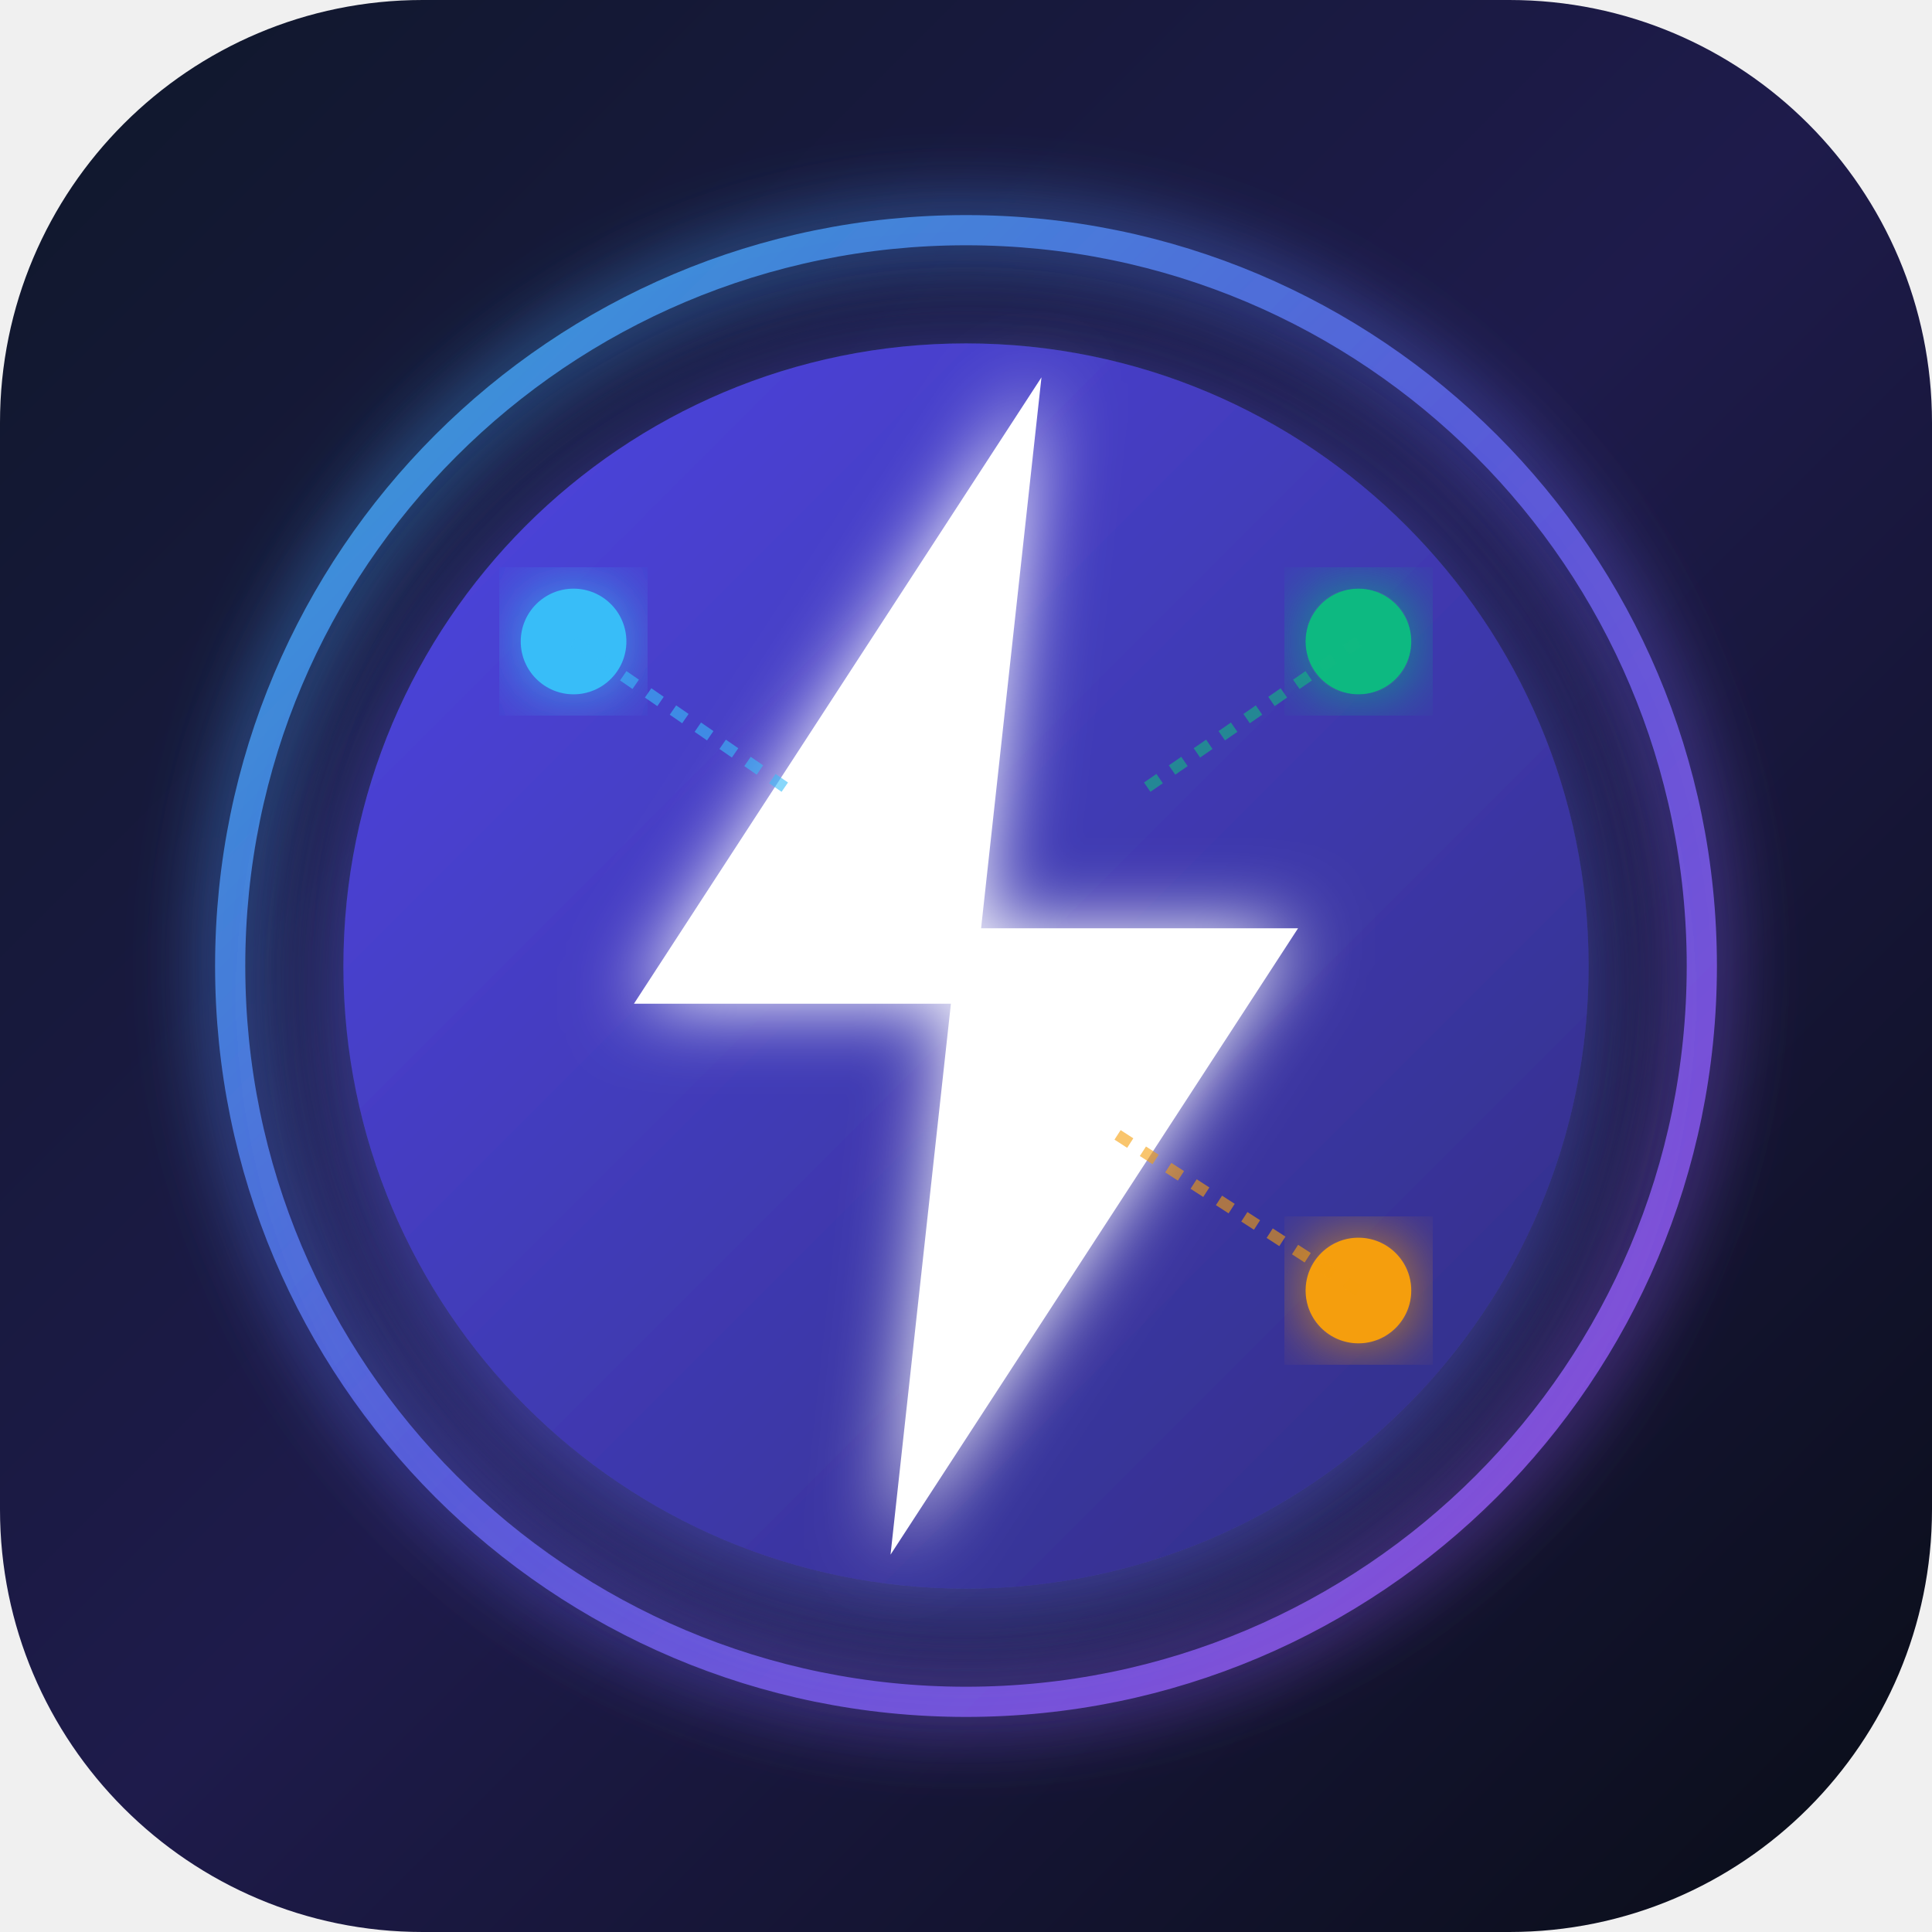
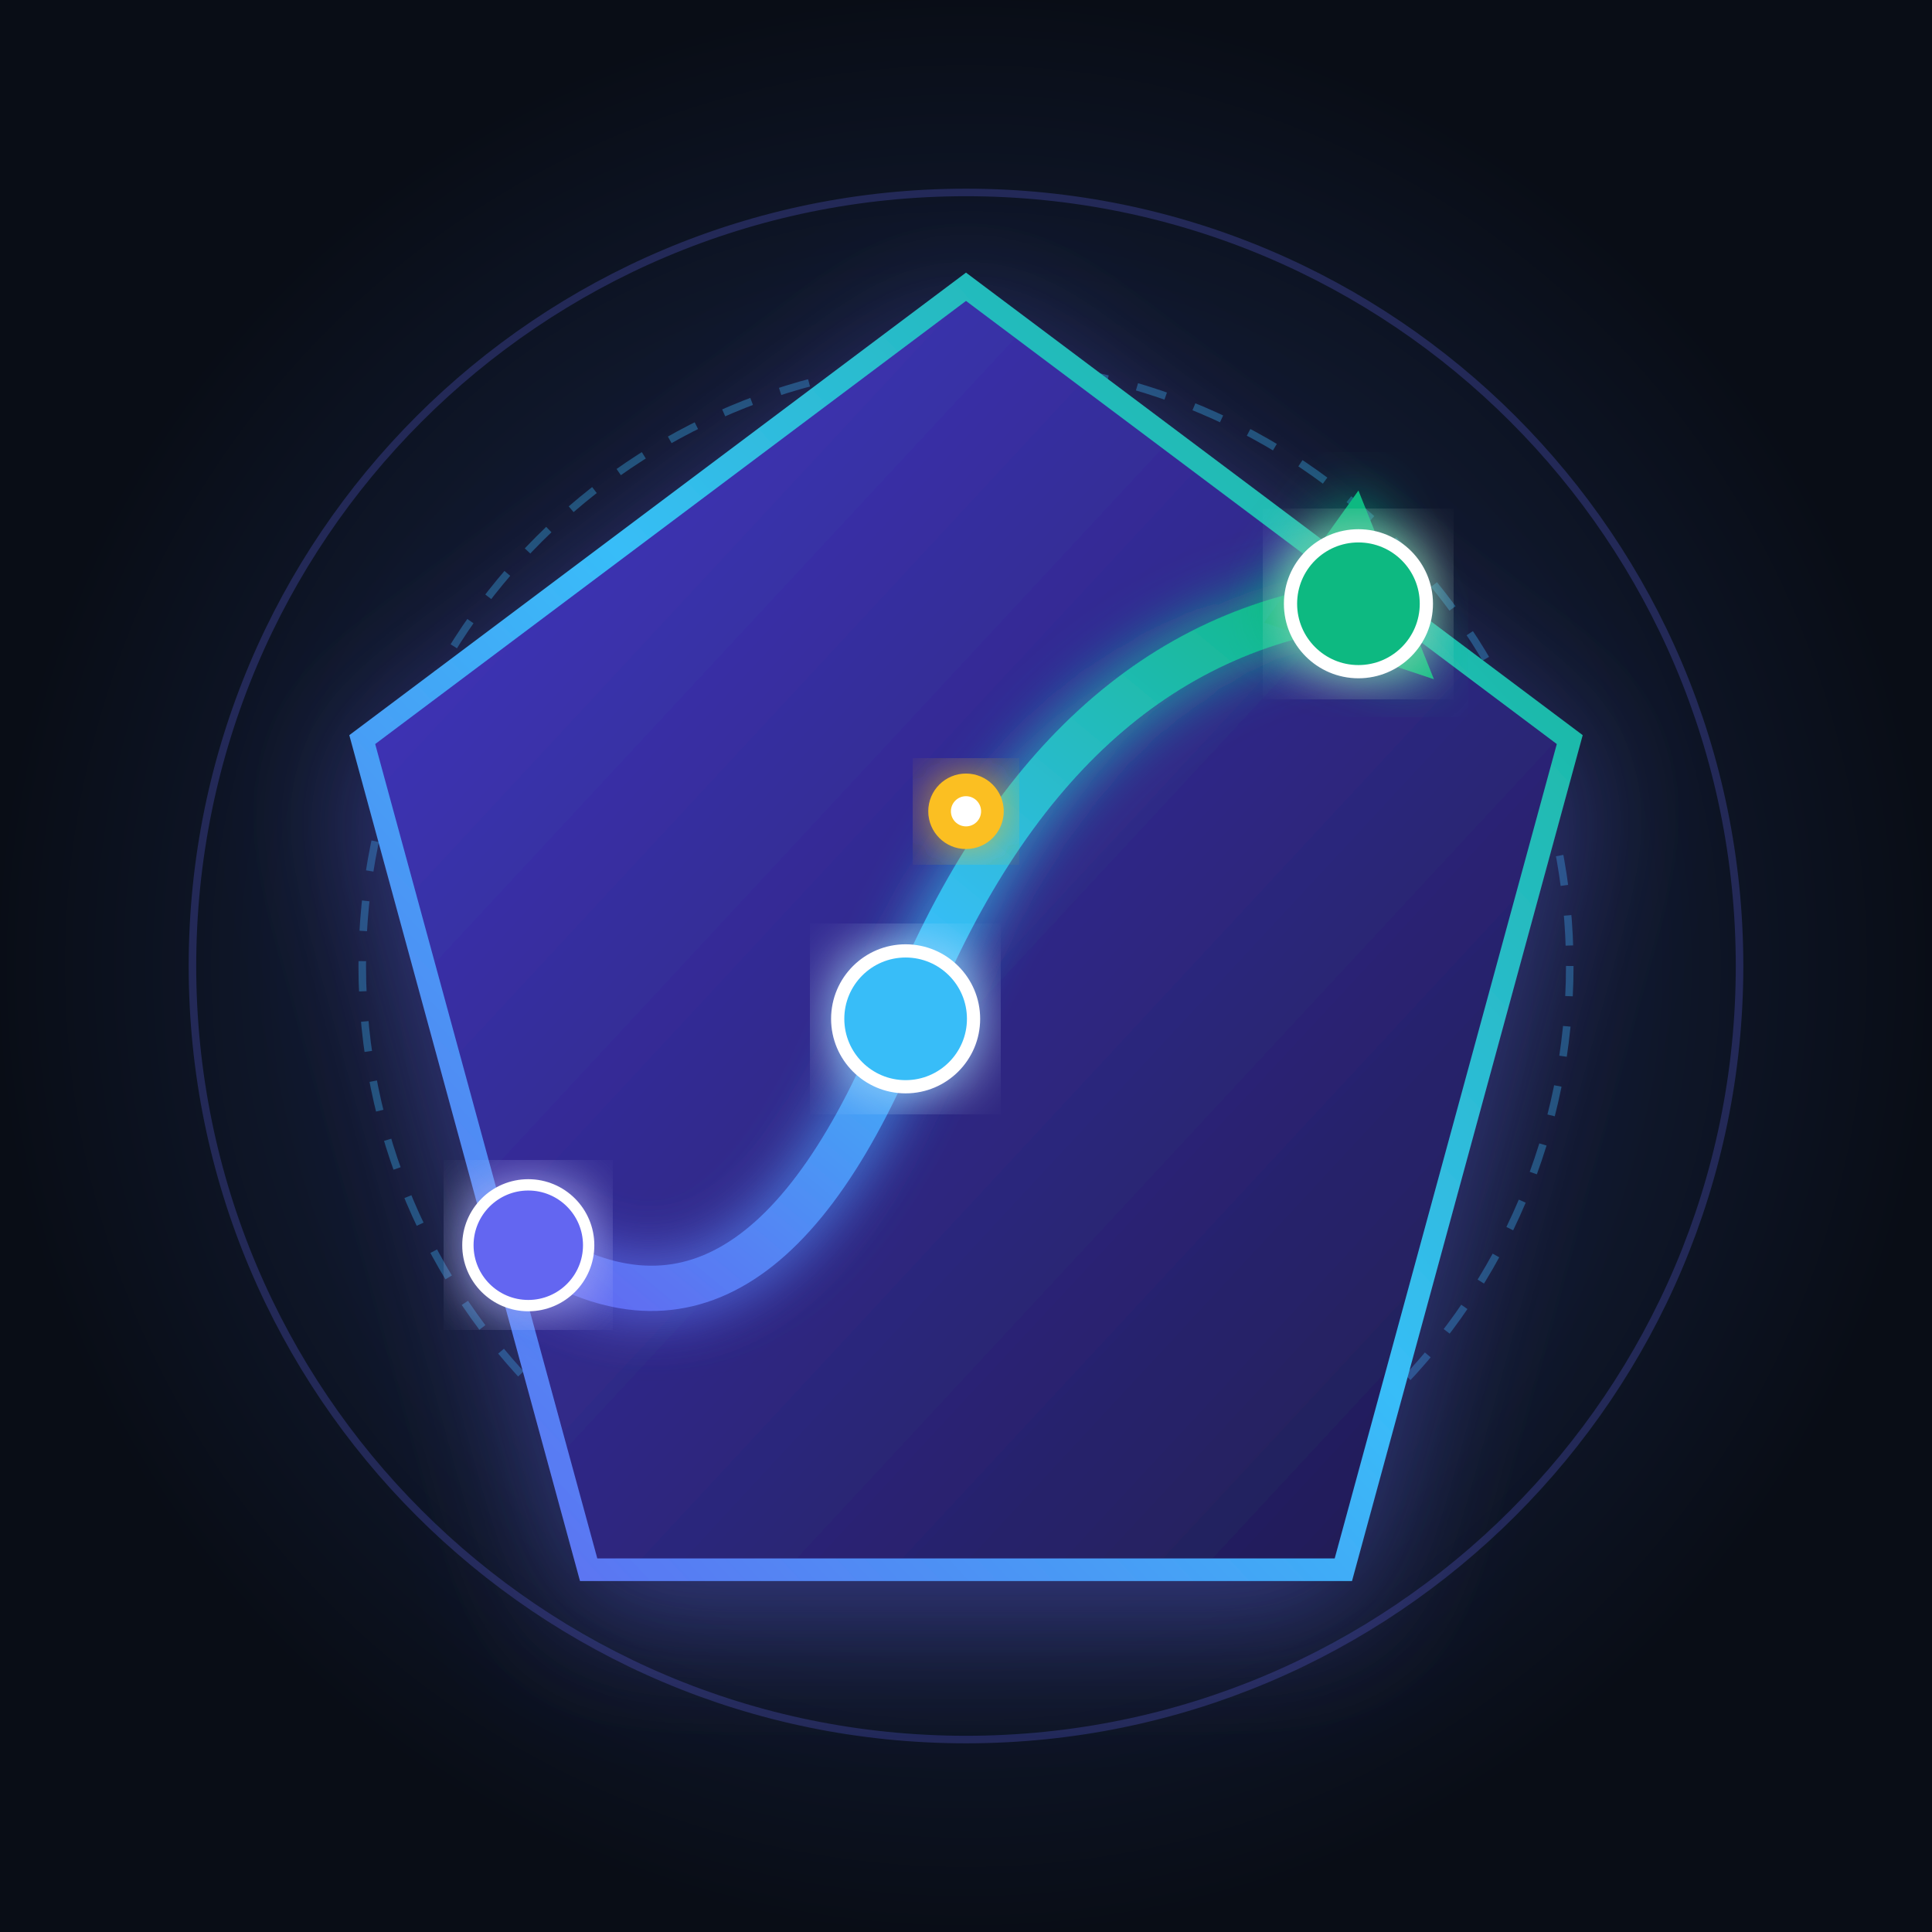
<svg xmlns="http://www.w3.org/2000/svg" viewBox="0 0 512 512" width="512" height="512">
  <defs>
-     <linearGradient id="bgGrad" x1="0%" y1="0%" x2="100%" y2="100%">
-       <stop offset="0%" stop-color="#0f172a" />
-       <stop offset="50%" stop-color="#1e1b4b" />
+     <radialGradient id="bgGlow" cx="50%" cy="50%" r="50%">
+       <stop offset="0%" stop-color="#1e1b4b" />
+       <stop offset="70%" stop-color="#0f172a" />
      <stop offset="100%" stop-color="#090d16" />
+     </radialGradient>
+     <linearGradient id="waveGrad" x1="0%" y1="100%" x2="100%" y2="0%">
+       <stop offset="0%" stop-color="#6366f1" />
+       <stop offset="50%" stop-color="#38bdf8" />
+       <stop offset="100%" stop-color="#10b981" />
    </linearGradient>
-     <linearGradient id="ringGrad" x1="0%" y1="0%" x2="100%" y2="100%">
-       <stop offset="0%" stop-color="#38bdf8" />
-       <stop offset="50%" stop-color="#6366f1" />
-       <stop offset="100%" stop-color="#a855f7" />
+     <linearGradient id="shieldGrad" x1="0%" y1="0%" x2="100%" y2="100%">
+       <stop offset="0%" stop-color="#4338ca" />
+       <stop offset="100%" stop-color="#1e1b4b" />
    </linearGradient>
-     <linearGradient id="coreGrad" x1="0%" y1="0%" x2="100%" y2="100%">
-       <stop offset="0%" stop-color="#4f46e5" />
-       <stop offset="100%" stop-color="#312e81" />
-     </linearGradient>
-     <filter id="glow" x="-20%" y="-20%" width="140%" height="140%">
-       <feGaussianBlur stdDeviation="10" result="blur" />
+     <filter id="neonGlow" x="-20%" y="-20%" width="140%" height="140%">
+       <feGaussianBlur stdDeviation="8" result="blur" />
      <feComposite in="SourceGraphic" in2="blur" operator="over" />
    </filter>
-     <filter id="coreGlow" x="-30%" y="-30%" width="160%" height="160%">
-       <feDropShadow dx="0" dy="8" stdDeviation="16" flood-color="#6366f1" flood-opacity="0.6" />
+     <filter id="softGlow" x="-30%" y="-30%" width="160%" height="160%">
+       <feDropShadow dx="0" dy="10" stdDeviation="18" flood-color="#6366f1" flood-opacity="0.45" />
    </filter>
  </defs>
-   <rect width="512" height="512" rx="112" fill="url(#bgGrad)" />
-   <circle cx="256" cy="256" r="195" fill="none" stroke="url(#ringGrad)" stroke-width="8" opacity="0.85" filter="url(#glow)" />
-   <circle cx="256" cy="256" r="165" fill="url(#coreGrad)" filter="url(#coreGlow)" />
-   <path d="M276 100 L168 266 L252 266 L236 412 L344 246 L260 246 Z" fill="#ffffff" filter="url(#glow)" />
-   <circle cx="152" cy="170" r="14" fill="#38bdf8" filter="url(#glow)" />
-   <circle cx="360" cy="170" r="14" fill="#10b981" filter="url(#glow)" />
-   <circle cx="360" cy="342" r="14" fill="#f59e0b" filter="url(#glow)" />
-   <line x1="152" y1="170" x2="210" y2="210" stroke="#38bdf8" stroke-width="3" stroke-dasharray="4 4" opacity="0.6" />
-   <line x1="360" y1="170" x2="302" y2="210" stroke="#10b981" stroke-width="3" stroke-dasharray="4 4" opacity="0.6" />
-   <line x1="360" y1="342" x2="295" y2="300" stroke="#f59e0b" stroke-width="3" stroke-dasharray="4 4" opacity="0.6" />
+   <rect width="512" height="512" fill="url(#bgGlow)" />
+   <circle cx="256" cy="256" r="205" fill="none" stroke="#6366f1" stroke-width="2" opacity="0.25" />
+   <circle cx="256" cy="256" r="160" fill="none" stroke="#38bdf8" stroke-width="2" opacity="0.35" stroke-dasharray="8 8" />
+   <circle cx="256" cy="256" r="115" fill="none" stroke="#10b981" stroke-width="2" opacity="0.45" />
+   <polygon points="256,76 416,196 356,416 156,416 96,196" fill="url(#shieldGrad)" stroke="url(#waveGrad)" stroke-width="6" filter="url(#softGlow)" />
+   <path d="M140 330 Q 200 370, 240 270 T 360 160" fill="none" stroke="url(#waveGrad)" stroke-width="12" stroke-linecap="round" filter="url(#neonGlow)" />
+   <polygon points="360,130 380,180 335,165" fill="#10b981" filter="url(#neonGlow)" />
+   <circle cx="140" cy="330" r="16" fill="#6366f1" stroke="#ffffff" stroke-width="3" filter="url(#neonGlow)" />
+   <circle cx="240" cy="270" r="18" fill="#38bdf8" stroke="#ffffff" stroke-width="3.5" filter="url(#neonGlow)" />
+   <circle cx="360" cy="160" r="18" fill="#10b981" stroke="#ffffff" stroke-width="3.5" filter="url(#neonGlow)" />
+   <circle cx="256" cy="215" r="10" fill="#fbbf24" filter="url(#neonGlow)" />
+   <circle cx="256" cy="215" r="4" fill="#ffffff" />
</svg>
